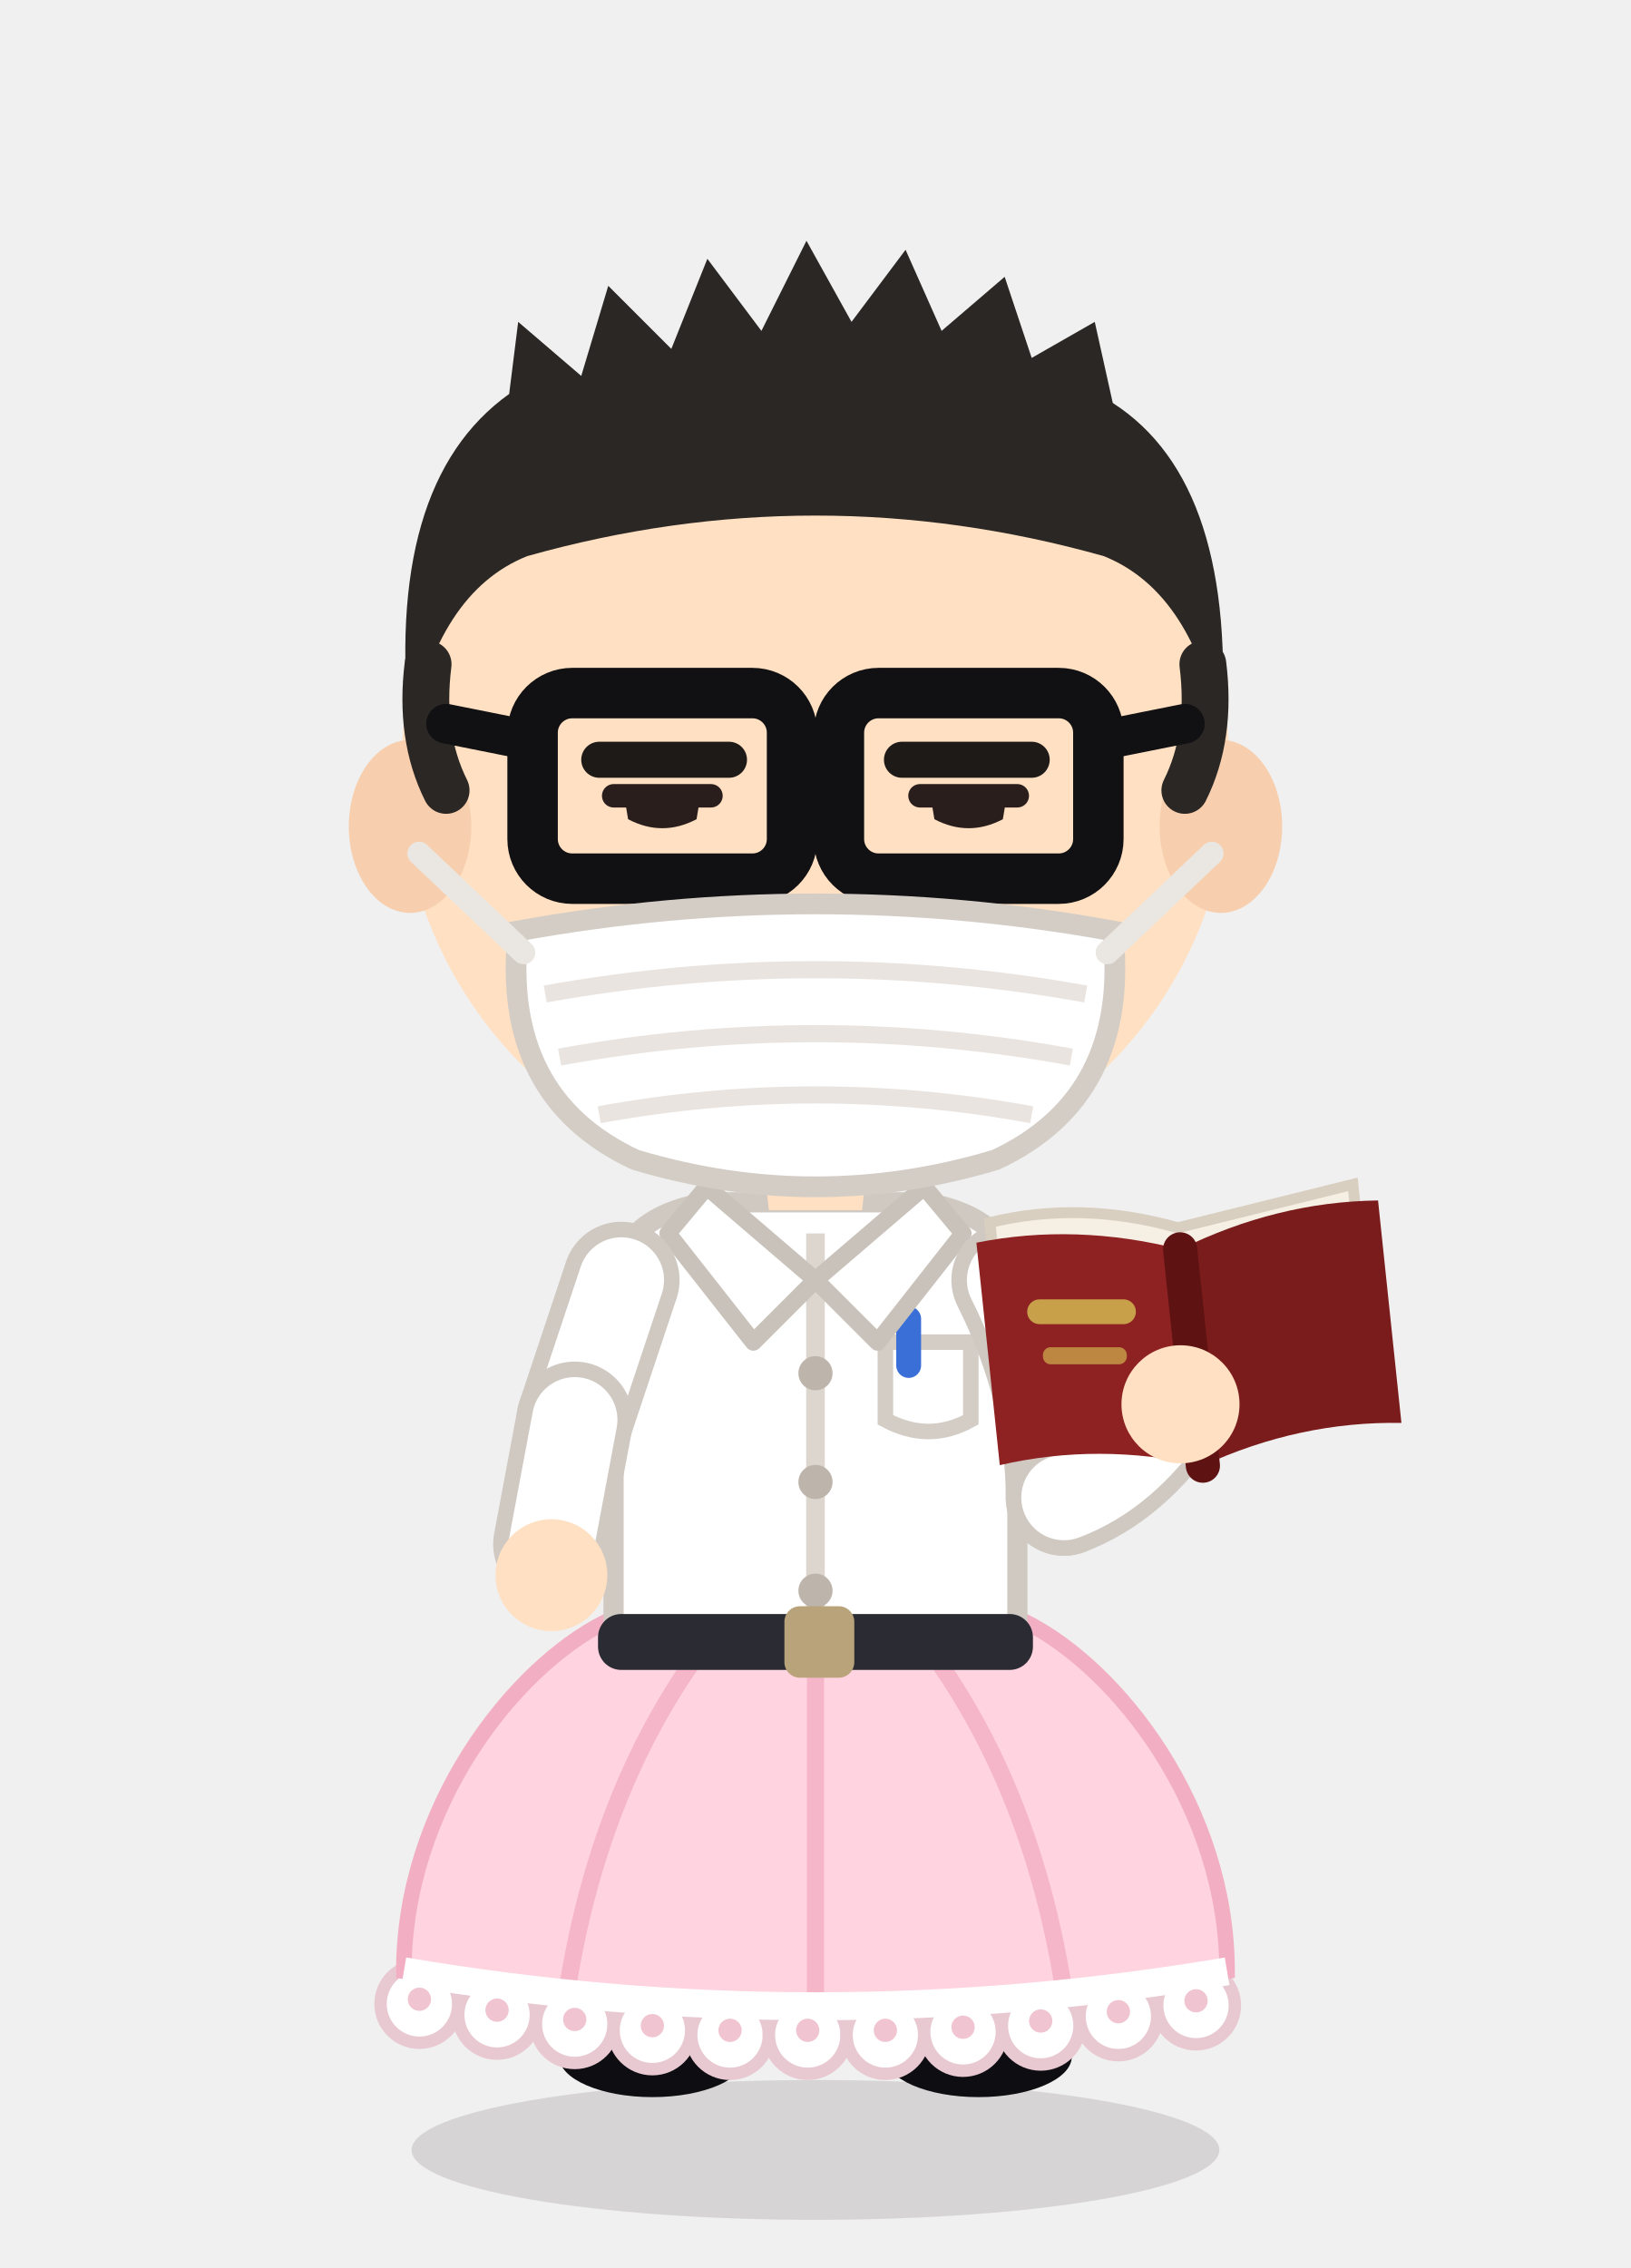
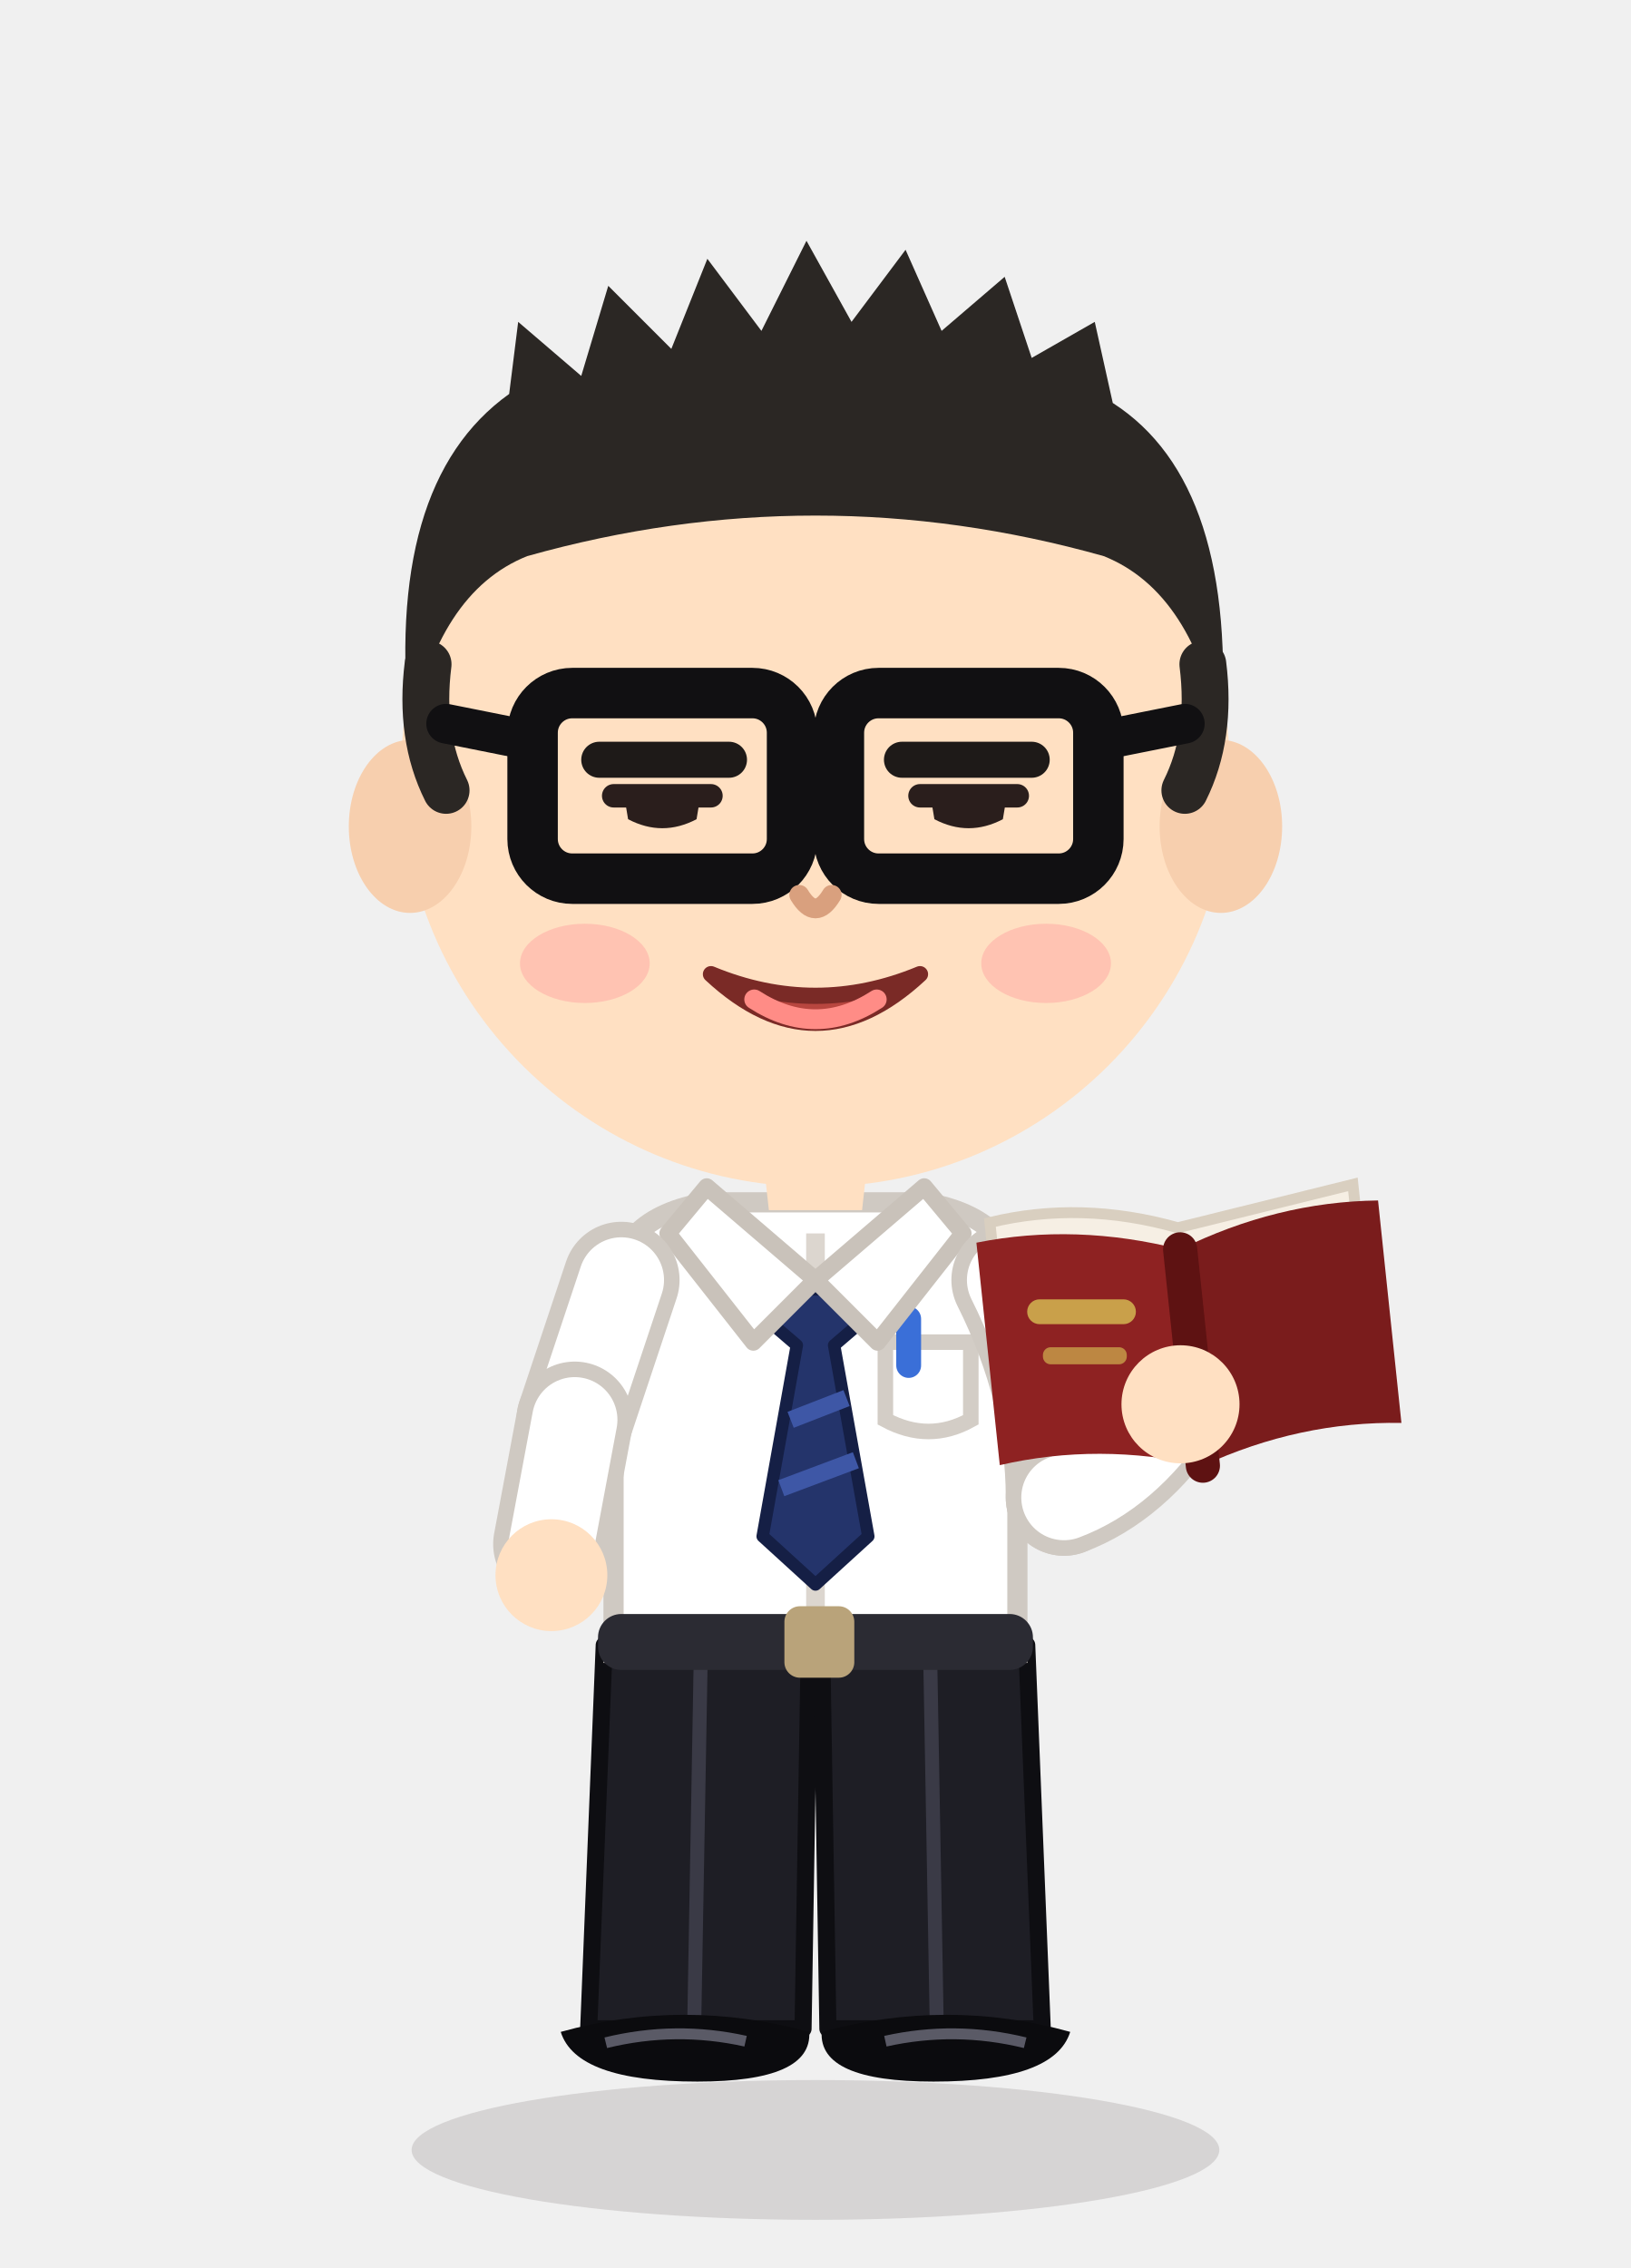
<svg xmlns="http://www.w3.org/2000/svg" viewBox="22.5 2.6 105 146" class="dz ted">
  <ellipse cx="75" cy="141" rx="26" ry="4.5" fill="rgba(42,26,23,.13)" />
  <g class="tWhole" style="transform-origin:75px 141px">
    <g class="tLegL" style="transform-origin:66px 118px">
-       <path d="M66 118 L66 133" stroke="#2A2A30" stroke-width="4.5" stroke-linecap="round" />
-       <ellipse cx="64.5" cy="135" rx="6" ry="2.6" fill="#0E0E12" />
+       <path d="M61.4 108.5 L74.6 108.5 L74.2 133.2 L60.4 133.2 Z" fill="#1E1E25" stroke="#0E0E12" stroke-width="1.1" stroke-linejoin="round" />
+       <path d="M67.6 110 L67.2 132.6" stroke="#3A3A46" stroke-width=".9" />
+       <path d="M58.6 133.4 Q66.5 131.2 74.6 133.4 Q74.8 136.6 67.4 136.6 Q59.6 136.6 58.6 133.4 Z" fill="#0B0B0E" />
+       <path d="M61.5 134.1 Q66 133 70.5 134" stroke="#5A5A66" stroke-width=".7" fill="none" />
    </g>
    <g class="tLegR" style="transform-origin:84px 118px">
-       <path d="M84 118 L84 133" stroke="#2A2A30" stroke-width="4.5" stroke-linecap="round" />
-       <ellipse cx="85.5" cy="135" rx="6" ry="2.6" fill="#0E0E12" />
-     </g>
-     <g class="tSkirt" style="transform-origin:75px 107px">
-       <g fill="#FFFFFF" stroke="#E8C9D2" stroke-width=".8">
-         <circle cx="49.5" cy="131.6" r="2.5" />
-         <circle cx="54.5" cy="132.3" r="2.5" />
-         <circle cx="59.5" cy="132.9" r="2.5" />
-         <circle cx="64.5" cy="133.3" r="2.5" />
-         <circle cx="69.5" cy="133.6" r="2.5" />
-         <circle cx="74.5" cy="133.6" r="2.5" />
-         <circle cx="79.5" cy="133.6" r="2.5" />
-         <circle cx="84.5" cy="133.4" r="2.5" />
-         <circle cx="89.5" cy="133.0" r="2.5" />
-         <circle cx="94.5" cy="132.4" r="2.5" />
-         <circle cx="99.5" cy="131.7" r="2.5" />
-       </g>
-       <path d="M61.5 107 C55.5 110 48.5 119 48.5 129.5 Q75 134 101.5 129.5 C101.5 119 94.5 110 88.5 107 Z" fill="#FFD3DF" stroke="#F2AFC3" stroke-width="1" />
-       <path d="M67.5 109 Q61 118 59 130.8 M75 109.5 L75 132.2 M82.5 109 Q89 118 91 130.8" stroke="#F4B6C8" stroke-width="1.1" fill="none" />
-       <path d="M48.5 129.5 Q75 134 101.5 129.5" stroke="#FFFFFF" stroke-width="1.8" fill="none" />
-       <g fill="#F0C4D0">
-         <circle cx="49.5" cy="131.3" r=".75" />
-         <circle cx="54.5" cy="132.0" r=".75" />
-         <circle cx="59.5" cy="132.6" r=".75" />
-         <circle cx="64.5" cy="133.0" r=".75" />
-         <circle cx="69.5" cy="133.3" r=".75" />
-         <circle cx="74.5" cy="133.3" r=".75" />
-         <circle cx="79.5" cy="133.3" r=".75" />
-         <circle cx="84.5" cy="133.1" r=".75" />
-         <circle cx="89.5" cy="132.7" r=".75" />
-         <circle cx="94.5" cy="132.1" r=".75" />
-         <circle cx="99.5" cy="131.4" r=".75" />
-       </g>
+       <path d="M75.4 108.5 L88.6 108.5 L89.6 133.2 L75.8 133.2 Z" fill="#1E1E25" stroke="#0E0E12" stroke-width="1.1" stroke-linejoin="round" />
+       <path d="M82.4 110 L82.8 132.6" stroke="#3A3A46" stroke-width=".9" />
+       <path d="M75.4 133.4 Q83.5 131.2 91.4 133.4 Q90.4 136.6 82.6 136.6 Q75.2 136.6 75.4 133.4 Z" fill="#0B0B0E" />
+       <path d="M79.5 134 Q84 133 88.5 134.1" stroke="#5A5A66" stroke-width=".7" fill="none" />
    </g>
    <path d="M62 86 Q62 81 68 80 L82 80 Q88 81 88 86 L88 109 L62 109 Z" fill="#FFFFFF" stroke="#CFC9C2" stroke-width="1.3" />
    <path d="M75 82 L75 109" stroke="#DCD6CF" stroke-width="1.2" />
-     <circle cx="75" cy="91" r="1.1" fill="#BDB5AC" />
-     <circle cx="75" cy="98" r="1.1" fill="#BDB5AC" />
-     <circle cx="75" cy="105" r="1.1" fill="#BDB5AC" />
+     <path d="M73.2 85.6 L76.8 85.6 L77.6 88 L76.2 89.2 L78.4 101.5 L75 104.6 L71.6 101.5 L73.8 89.2 L72.4 88 Z" fill="#24346B" stroke="#151F45" stroke-width=".8" stroke-linejoin="round" />
+     <path d="M73.4 94 L77 92.6 M72.8 98.4 L77.6 96.6" stroke="#3E57A6" stroke-width="1.1" />
    <path d="M79.5 89 L85 89 L85 94 Q82.3 95.5 79.5 94 Z" fill="none" stroke="#D3CDC6" stroke-width="1" />
    <path d="M81 87.5 L81 90.5" stroke="#3A6FD8" stroke-width="1.6" stroke-linecap="round" />
    <path d="M68 79 L75 85 L71 89 L65.5 82 Z M82 79 L75 85 L79 89 L84.5 82 Z" fill="#FFFFFF" stroke="#C9C2BA" stroke-width="1.1" stroke-linejoin="round" />
    <rect x="61" y="106.5" width="28" height="3.6" rx="1.5" fill="#2B2B33" />
    <rect x="73" y="106" width="4.5" height="4.6" rx="1" fill="#B9A37A" />
    <path d="M71.5 76 L78.5 76 L78 80.5 L72 80.5 Z" fill="#FFE0C2" />
    <g class="tHead" style="transform-origin:75px 80px">
      <g transform="translate(75 79) scale(1.16) translate(-75 -79)">
        <circle cx="75" cy="56" r="23" fill="#FFE0C2" />
        <ellipse cx="52.5" cy="59" rx="3.4" ry="4.8" fill="#F7CFAE" />
        <ellipse cx="97.5" cy="59" rx="3.4" ry="4.8" fill="#F7CFAE" />
        <path d="M52.5 54 Q51 40 58 35 L58.5 31 L62 34 L63.5 29 L67 32.5 L69 27.5 L72 31.5 L74.5 26.5 L77 31 L80 27 L82 31.5 L85.5 28.5 L87 33 L90.5 31 L91.5 35.5 Q98.5 40 97.5 54 Q96 46 91 44 Q75 39.5 59 44 Q54 46 52.5 54Z" fill="#2B2724" />
        <path d="M53.5 50 Q53 54 54.5 57 M96.5 50 Q97 54 95.5 57" stroke="#2B2724" stroke-width="2.6" fill="none" stroke-linecap="round" />
        <g class="blink" style="transform-origin:75px 57px">
          <path d="M64.4 57.4 L68.6 57.4 L68.4 58.6 Q66.5 59.6 64.6 58.6 Z M81.4 57.4 L85.6 57.4 L85.4 58.6 Q83.5 59.6 81.6 58.6 Z" fill="#2A1E1C" />
          <path d="M63.8 57.3 L69.2 57.3 M80.8 57.3 L86.2 57.3" stroke="#2A1E1C" stroke-width="1.3" stroke-linecap="round" />
          <path d="M63 55.3 L70.2 55.3 M79.8 55.3 L87 55.3" stroke="#1E1A18" stroke-width="2" fill="none" stroke-linecap="round" />
        </g>
        <rect x="59.3" y="51.6" width="14.4" height="10.3" rx="2.2" fill="none" stroke="#111012" stroke-width="2.8" />
        <rect x="76.3" y="51.6" width="14.4" height="10.3" rx="2.2" fill="none" stroke="#111012" stroke-width="2.8" />
        <path d="M73.5 55 Q75 53.5 76.5 55" stroke="#111012" stroke-width="2.2" fill="none" />
        <path d="M59.5 54.3 L54.5 53.3 M90.5 54.3 L95.5 53.3" stroke="#111012" stroke-width="2.2" stroke-linecap="round" />
-         <path d="M58.5 64.8 Q75 61.8 91.5 64.8 Q92.5 74 85 77.5 Q75 80.5 65 77.5 Q57.5 74 58.5 64.8 Z" fill="#FFFFFF" stroke="#D3CDC6" stroke-width="1.15" />
-         <path d="M60 68.3 Q75 65.6 90 68.3 M60.8 71.8 Q75 69.2 89.2 71.8 M63 75 Q75 72.8 87 75" stroke="#E9E4DF" stroke-width=".95" fill="none" />
-         <path d="M58.8 66 L53 60.5 M91.2 66 L97 60.5" stroke="#EAE6E1" stroke-width="1.3" stroke-linecap="round" />
+         <ellipse cx="62.2" cy="66.6" rx="3.6" ry="2.2" fill="#FF9C9C" opacity=".42" />
+         <ellipse cx="87.8" cy="66.6" rx="3.6" ry="2.2" fill="#FF9C9C" opacity=".42" />
+         <path d="M74.1 62.8 Q75 64.3 75.9 62.8" stroke="#D9A07E" stroke-width="1.1" fill="none" stroke-linecap="round" />
+         <path d="M69.2 67.2 Q75 72.6 80.8 67.2 Q75 69.6 69.2 67.2 Z" fill="#B8463F" stroke="#7A2A26" stroke-width=".9" stroke-linejoin="round" />
+         <path d="M71.6 68.6 Q75 70.8 78.4 68.6" stroke="#FF8C86" stroke-width="1.1" fill="none" stroke-linecap="round" />
      </g>
    </g>
    <g class="tArmL" style="transform-origin:62.5px 85px">
      <path d="M62.5 85 L59.5 94" stroke="#CFC9C2" stroke-width="7.5" stroke-linecap="round" fill="none" />
      <path d="M62.5 85 L59.5 94" stroke="#FFFFFF" stroke-width="5.5" stroke-linecap="round" fill="none" />
      <g class="tForeL" style="transform-origin:59.5px 94px">
        <path d="M59.5 94 L58 102" stroke="#CFC9C2" stroke-width="7.5" stroke-linecap="round" fill="none" />
        <path d="M59.5 94 L58 102" stroke="#FFFFFF" stroke-width="5.5" stroke-linecap="round" fill="none" />
        <circle cx="58" cy="104" r="3.6" fill="#FFE0C2" />
      </g>
    </g>
    <g class="tArmR" style="transform-origin:87.5px 85px">
      <path d="M87.5 85 Q91 92 91 99" stroke="#CFC9C2" stroke-width="7.5" stroke-linecap="round" fill="none" />
      <path d="M87.5 85 Q91 92 91 99" stroke="#FFFFFF" stroke-width="5.5" stroke-linecap="round" fill="none" />
      <g class="tForeR" style="transform-origin:91px 99px">
        <path d="M91 99 Q95 97.5 98 93" stroke="#CFC9C2" stroke-width="7.5" stroke-linecap="round" fill="none" />
        <path d="M91 99 Q95 97.5 98 93" stroke="#FFFFFF" stroke-width="5.5" stroke-linecap="round" fill="none" />
        <g transform="rotate(-6 99 88)">
          <path d="M87 80 Q93 79.2 99 81.6 L110.5 80 L110.5 94.5 Q104.5 93.6 99 96 Q93 93.6 87 94.5 Z" fill="#F6EFE4" stroke="#D9CFC0" stroke-width=".7" />
          <path d="M86 81.2 Q92.5 80.6 99 83 L99 97 Q92.5 94.8 86 95.6 Z" fill="#8E2222" />
          <path d="M112 81.2 Q105.5 80.6 99 83 L99 97 Q105.5 94.8 112 95.6 Z" fill="#7A1C1C" />
          <path d="M99 83 L99 97" stroke="#5E1212" stroke-width="2.2" stroke-linecap="round" />
          <rect x="88.8" y="85.5" width="7" height="1.6" rx=".8" fill="#C9A04A" transform="rotate(6 92 86)" />
          <rect x="89.5" y="88.6" width="5.4" height="1.1" rx=".5" fill="#C9A04A" opacity=".8" transform="rotate(6 92 89)" />
        </g>
        <circle cx="98.5" cy="93" r="3.8" fill="#FFE0C2" />
      </g>
    </g>
  </g>
</svg>
